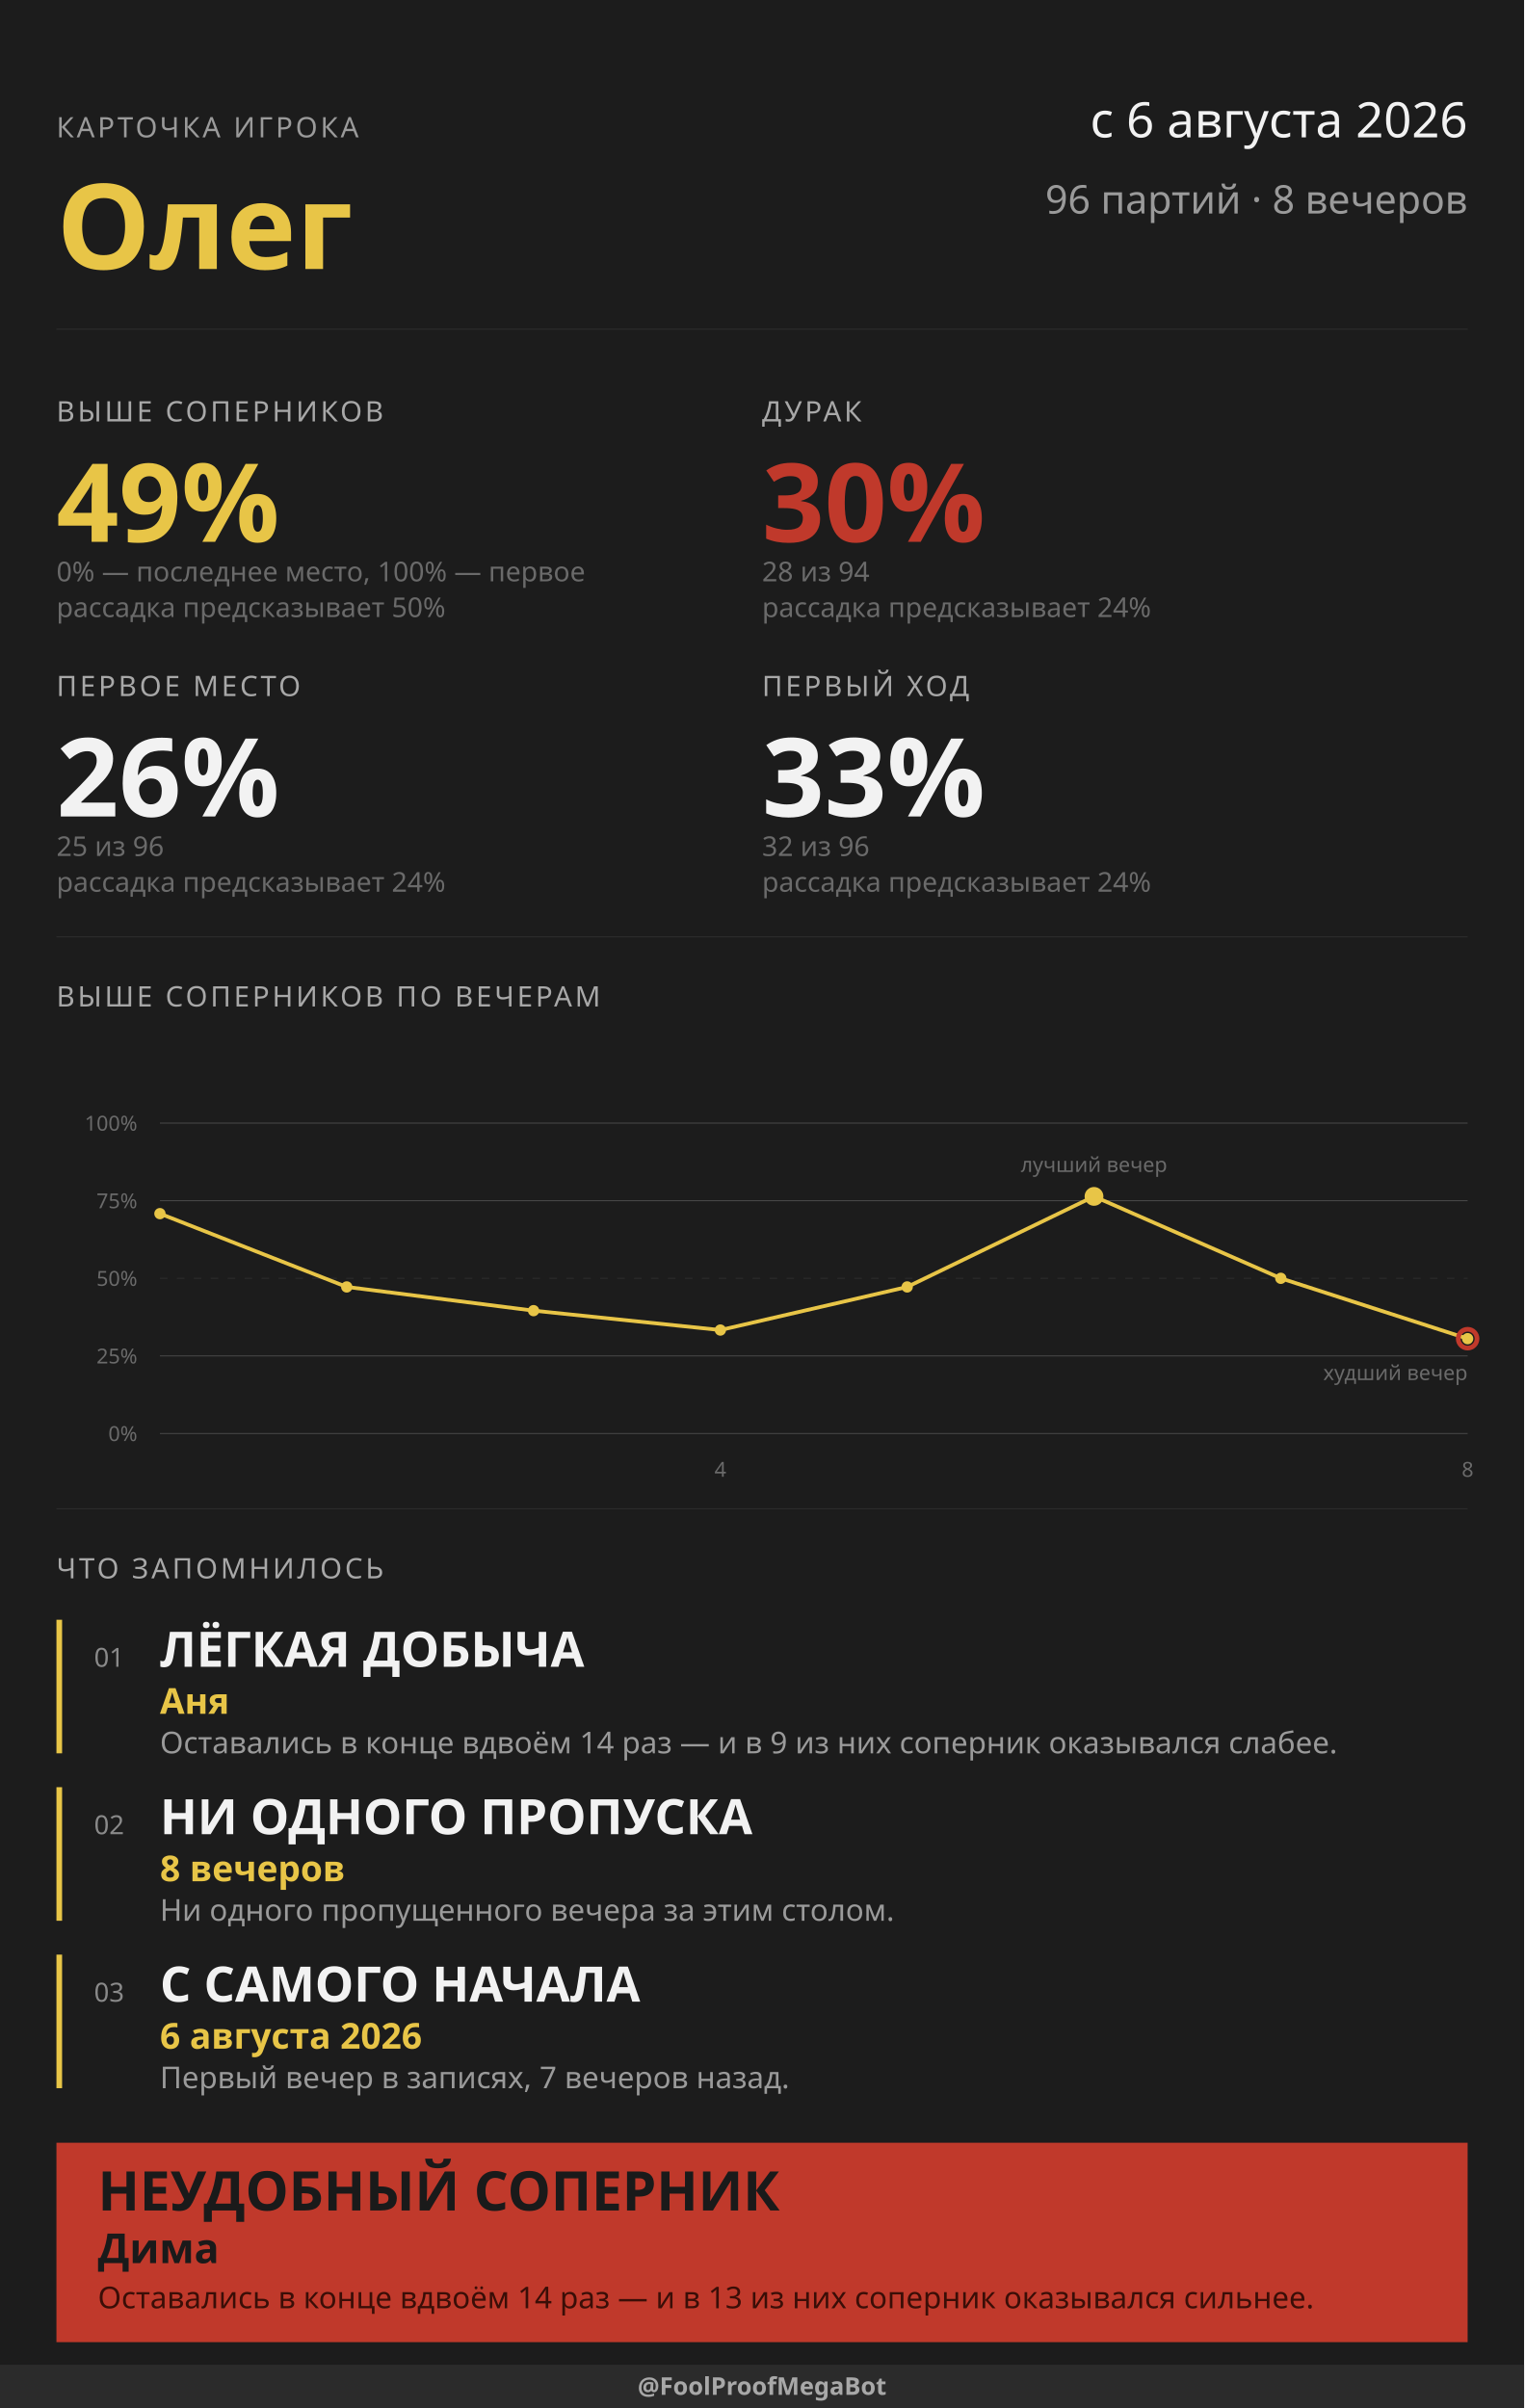
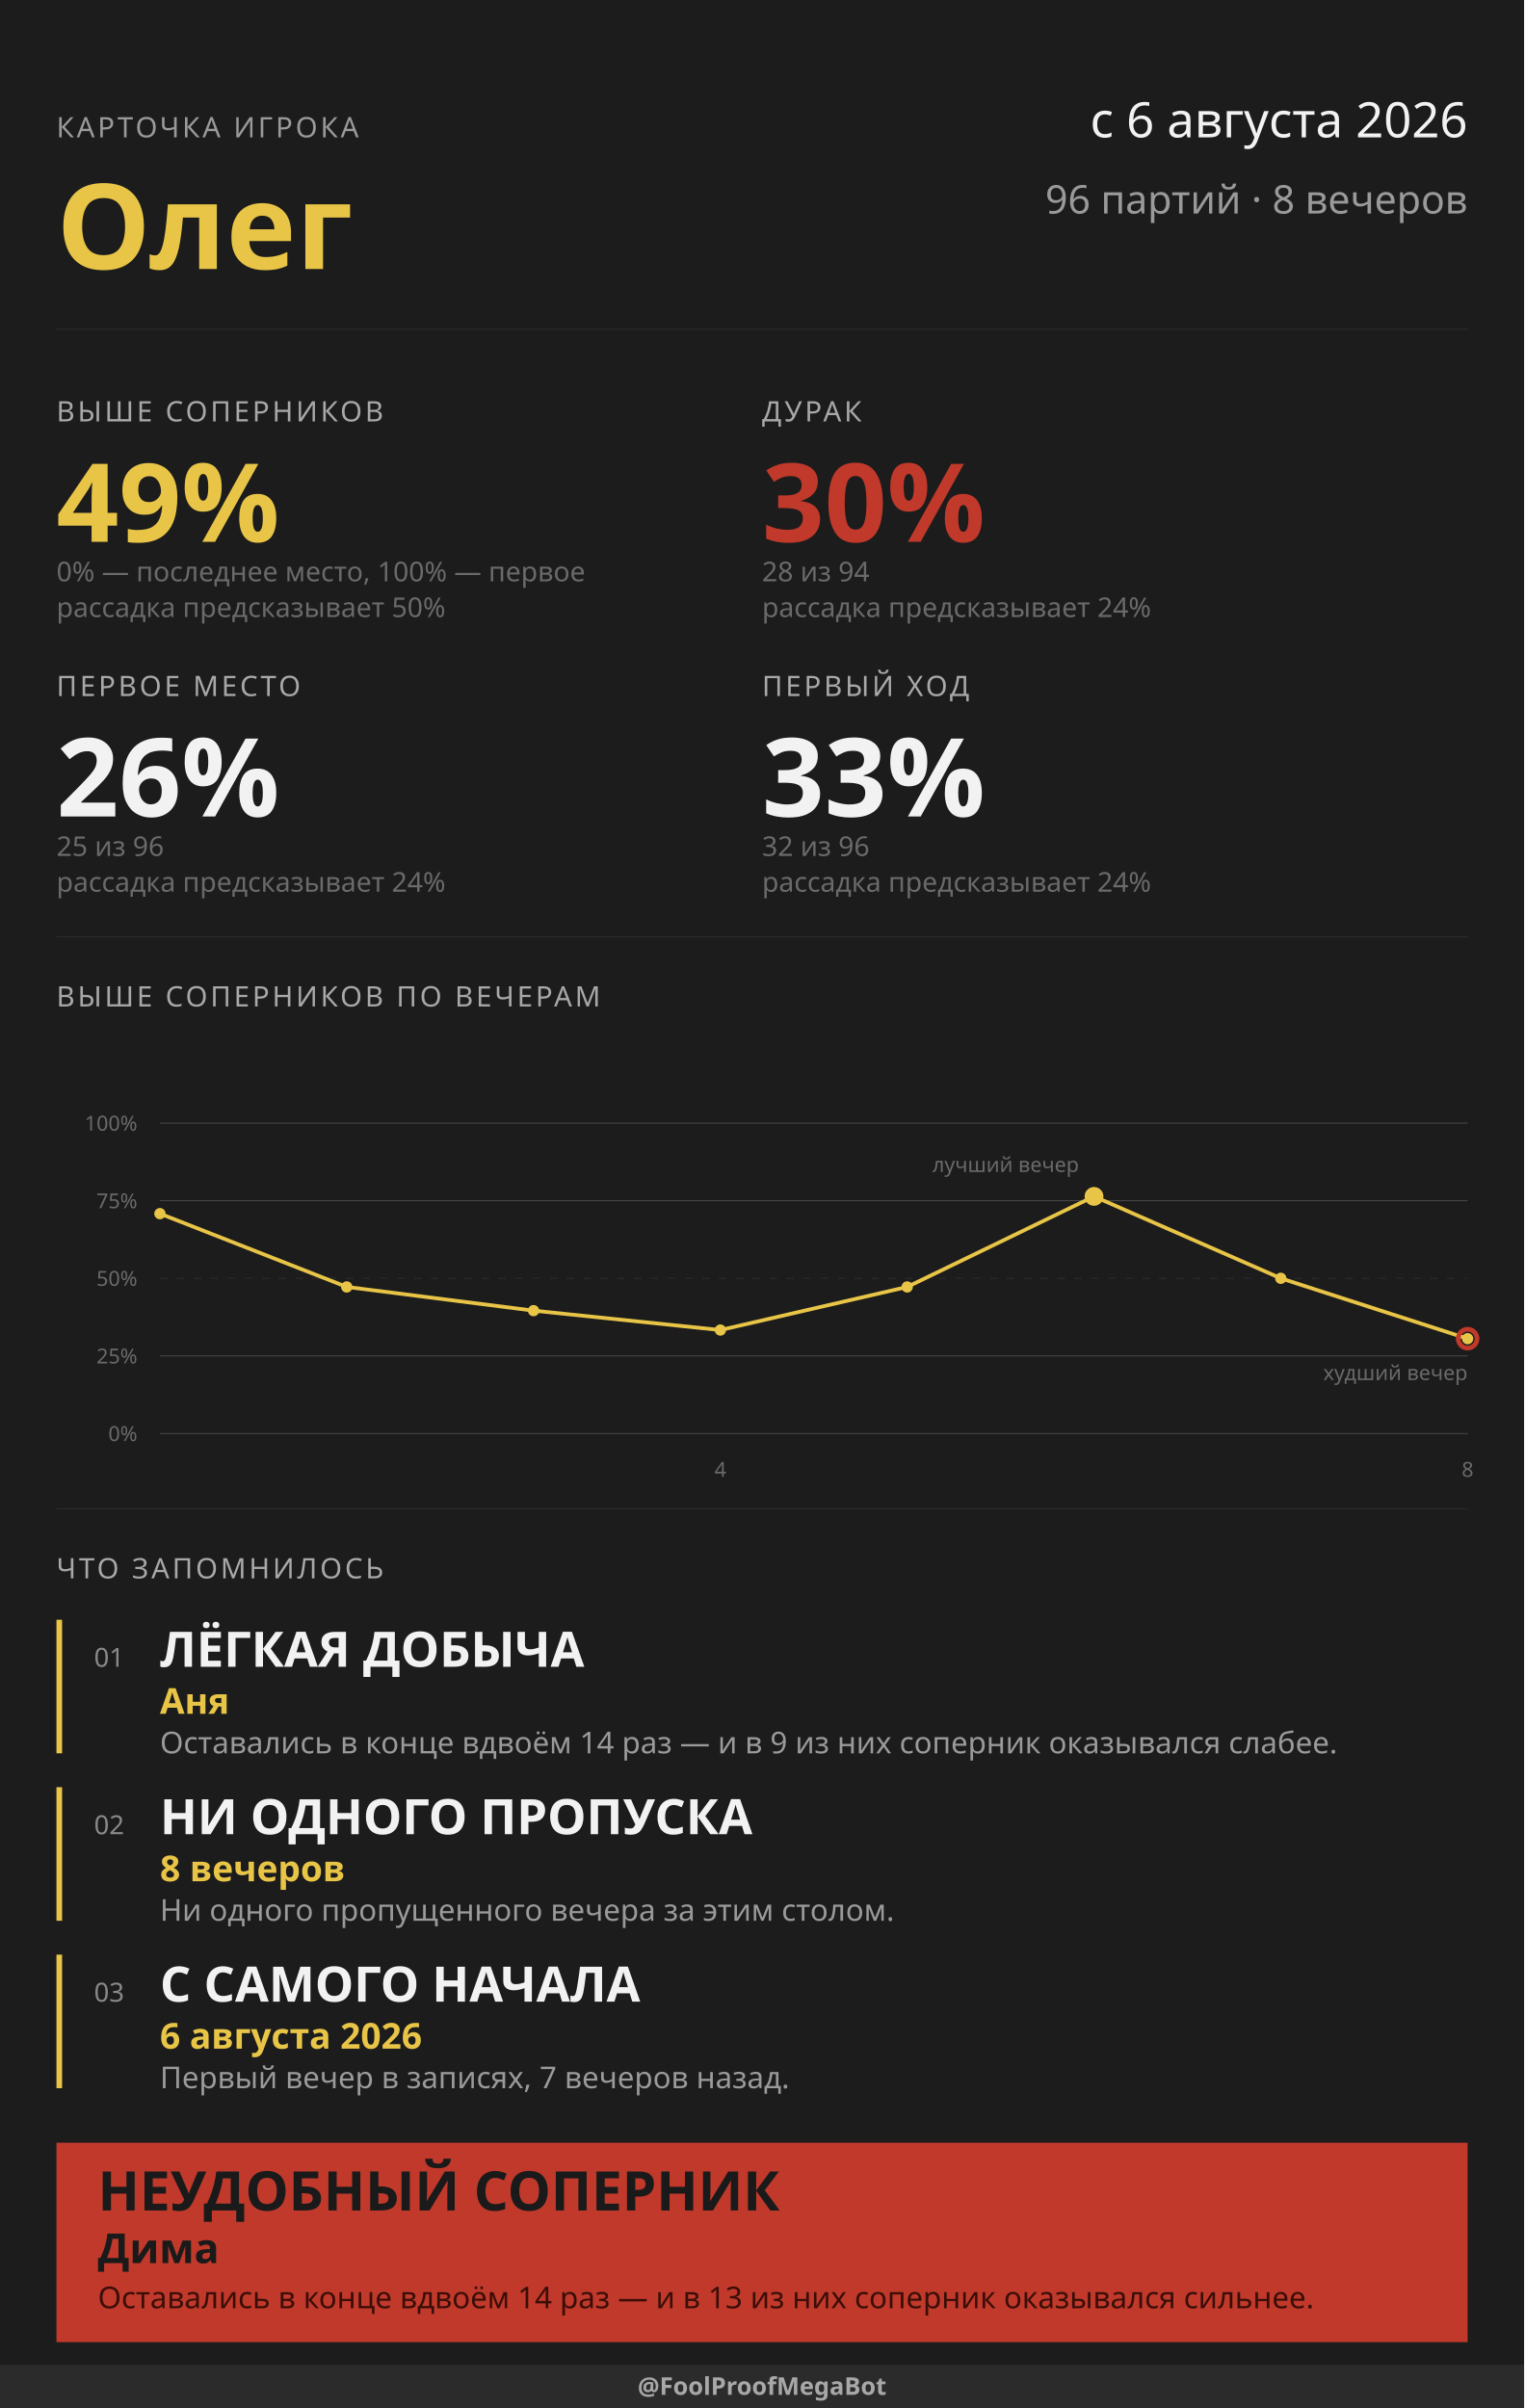
<svg xmlns="http://www.w3.org/2000/svg" width="1620" height="2560" viewBox="0 0 1620 2560">
  <rect x="0" y="0" width="1620" height="2560" fill="#1c1c1c" />
  <text x="60" y="146" fill="#9a9a9a" font-family="Noto Sans" font-size="30" letter-spacing="3">КАРТОЧКА ИГРОКА</text>
  <text x="60" y="286" fill="#e8c547" font-family="Noto Sans" font-weight="bold" font-size="126">Олег</text>
  <text x="1560" y="146" fill="#f2f2f2" font-family="Noto Sans" font-size="52" text-anchor="end">с 6 августа 2026</text>
  <text x="1560" y="227" fill="#9a9a9a" font-family="Noto Sans" font-size="42" text-anchor="end">96 партий · 8 вечеров</text>
  <line x1="60" y1="350" x2="1560" y2="350" stroke="#2e2e2e" stroke-width="1" />
  <text x="60" y="448" fill="#a8a8a8" font-family="Noto Sans" font-size="30" letter-spacing="3">ВЫШЕ СОПЕРНИКОВ</text>
  <text x="60" y="576" fill="#e8c547" font-family="Noto Sans" font-weight="bold" font-size="116">49%</text>
  <text x="60" y="618" fill="#6a6a6a" font-family="Noto Sans" font-size="29">0% — последнее место, 100% — первое</text>
  <text x="60" y="656" fill="#6a6a6a" font-family="Noto Sans" font-size="29">рассадка предсказывает 50%</text>
  <text x="810" y="448" fill="#a8a8a8" font-family="Noto Sans" font-size="30" letter-spacing="3">ДУРАК</text>
  <text x="810" y="576" fill="#c0392b" font-family="Noto Sans" font-weight="bold" font-size="116">30%</text>
  <text x="810" y="618" fill="#6a6a6a" font-family="Noto Sans" font-size="29">28 из 94</text>
  <text x="810" y="656" fill="#6a6a6a" font-family="Noto Sans" font-size="29">рассадка предсказывает 24%</text>
  <text x="60" y="740" fill="#a8a8a8" font-family="Noto Sans" font-size="30" letter-spacing="3">ПЕРВОЕ МЕСТО</text>
  <text x="60" y="868" fill="#f2f2f2" font-family="Noto Sans" font-weight="bold" font-size="116">26%</text>
  <text x="60" y="910" fill="#6a6a6a" font-family="Noto Sans" font-size="29">25 из 96</text>
  <text x="60" y="948" fill="#6a6a6a" font-family="Noto Sans" font-size="29">рассадка предсказывает 24%</text>
  <text x="810" y="740" fill="#a8a8a8" font-family="Noto Sans" font-size="30" letter-spacing="3">ПЕРВЫЙ ХОД</text>
  <text x="810" y="868" fill="#f2f2f2" font-family="Noto Sans" font-weight="bold" font-size="116">33%</text>
  <text x="810" y="910" fill="#6a6a6a" font-family="Noto Sans" font-size="29">32 из 96</text>
  <text x="810" y="948" fill="#6a6a6a" font-family="Noto Sans" font-size="29">рассадка предсказывает 24%</text>
  <line x1="60" y1="996" x2="1560" y2="996" stroke="#2e2e2e" stroke-width="1" />
  <text x="60" y="1070" fill="#a8a8a8" font-family="Noto Sans" font-size="30" letter-spacing="3">ВЫШЕ СОПЕРНИКОВ ПО ВЕЧЕРАМ</text>
  <line x1="170" y1="1524" x2="1560" y2="1524" stroke="#4a4a4a" stroke-width="1" />
  <text x="146" y="1532" fill="#6a6a6a" font-family="Noto Sans" font-size="22" text-anchor="end">0%</text>
  <line x1="170" y1="1441.5" x2="1560" y2="1441.5" stroke="#4a4a4a" stroke-width="1" />
  <text x="146" y="1449.5" fill="#6a6a6a" font-family="Noto Sans" font-size="22" text-anchor="end">25%</text>
  <line x1="170" y1="1359" x2="1560" y2="1359" stroke="#2e2e2e" stroke-width="1" stroke-dasharray="8 10" />
  <text x="146" y="1367" fill="#6a6a6a" font-family="Noto Sans" font-size="22" text-anchor="end">50%</text>
  <line x1="170" y1="1276.5" x2="1560" y2="1276.5" stroke="#4a4a4a" stroke-width="1" />
  <text x="146" y="1284.5" fill="#6a6a6a" font-family="Noto Sans" font-size="22" text-anchor="end">75%</text>
  <line x1="170" y1="1194" x2="1560" y2="1194" stroke="#4a4a4a" stroke-width="1" />
  <text x="146" y="1202" fill="#6a6a6a" font-family="Noto Sans" font-size="22" text-anchor="end">100%</text>
  <path d="M170 1290.25 L368.57 1368.17 L567.14 1393.38 L765.71 1414 L964.29 1368.17 L1162.86 1271.92 L1361.43 1359 L1560 1423.17" fill="none" stroke="#e8c547" stroke-width="4" />
  <circle cx="170" cy="1290.25" r="6" fill="#e8c547" />
  <circle cx="368.57" cy="1368.17" r="6" fill="#e8c547" />
  <circle cx="567.14" cy="1393.38" r="6" fill="#e8c547" />
  <circle cx="765.71" cy="1414" r="6" fill="#e8c547" />
  <circle cx="964.29" cy="1368.17" r="6" fill="#e8c547" />
  <circle cx="1162.86" cy="1271.92" r="6" fill="#e8c547" />
  <circle cx="1361.43" cy="1359" r="6" fill="#e8c547" />
  <circle cx="1560" cy="1423.17" r="6" fill="#e8c547" />
  <circle cx="1162.86" cy="1271.92" r="10" fill="#e8c547" />
-   <text x="1162.86" y="1245.92" fill="#6a6a6a" font-family="Noto Sans" font-size="22" text-anchor="middle">лучший вечер</text>
+   <text x="1146.86" y="1245.92" fill="#6a6a6a" font-family="Noto Sans" font-size="22" text-anchor="end">лучший вечер</text>
  <circle cx="1560" cy="1423.17" r="10" fill="none" stroke="#c0392b" stroke-width="5" />
  <text x="1560" y="1467.17" fill="#6a6a6a" font-family="Noto Sans" font-size="22" text-anchor="end">худший вечер</text>
  <text x="765.71" y="1570" fill="#6a6a6a" font-family="Noto Sans" font-size="22" text-anchor="middle">4</text>
  <text x="1560" y="1570" fill="#6a6a6a" font-family="Noto Sans" font-size="22" text-anchor="middle">8</text>
  <line x1="60" y1="1604" x2="1560" y2="1604" stroke="#2e2e2e" stroke-width="1" />
  <text x="60" y="1678" fill="#a8a8a8" font-family="Noto Sans" font-size="30" letter-spacing="3">ЧТО ЗАПОМНИЛОСЬ</text>
  <rect x="60" y="1722" width="6" height="142" fill="#e8c547" />
  <text x="100" y="1772" fill="#8a8a8a" font-family="Noto Sans" font-size="28">01</text>
  <text x="170" y="1772" fill="#f2f2f2" font-family="Noto Sans" font-weight="bold" font-size="52">ЛЁГКАЯ ДОБЫЧА</text>
  <text x="170" y="1822" fill="#e8c547" font-family="Noto Sans" font-weight="bold" font-size="38">Аня</text>
  <text x="170" y="1864" fill="#9a9a9a" font-family="Noto Sans" font-size="32">Оставались в конце вдвоём 14 раз — и в 9 из них соперник оказывался слабее.</text>
  <rect x="60" y="1900" width="6" height="142" fill="#e8c547" />
  <text x="100" y="1950" fill="#8a8a8a" font-family="Noto Sans" font-size="28">02</text>
  <text x="170" y="1950" fill="#f2f2f2" font-family="Noto Sans" font-weight="bold" font-size="52">НИ ОДНОГО ПРОПУСКА</text>
  <text x="170" y="2000" fill="#e8c547" font-family="Noto Sans" font-weight="bold" font-size="38">8 вечеров</text>
  <text x="170" y="2042" fill="#9a9a9a" font-family="Noto Sans" font-size="32">Ни одного пропущенного вечера за этим столом.</text>
  <rect x="60" y="2078" width="6" height="142" fill="#e8c547" />
  <text x="100" y="2128" fill="#8a8a8a" font-family="Noto Sans" font-size="28">03</text>
  <text x="170" y="2128" fill="#f2f2f2" font-family="Noto Sans" font-weight="bold" font-size="52">С САМОГО НАЧАЛА</text>
  <text x="170" y="2178" fill="#e8c547" font-family="Noto Sans" font-weight="bold" font-size="38">6 августа 2026</text>
  <text x="170" y="2220" fill="#9a9a9a" font-family="Noto Sans" font-size="32">Первый вечер в записях, 7 вечеров назад.</text>
  <rect x="60" y="2278" width="1500" height="212" fill="#c0392b" />
  <text x="104" y="2350" fill="#1a1a1a" font-family="Noto Sans" font-weight="bold" font-size="58">НЕУДОБНЫЙ СОПЕРНИК</text>
  <text x="104" y="2406" fill="#1a1a1a" font-family="Noto Sans" font-weight="bold" font-size="44">Дима</text>
  <text x="104" y="2454" fill="#3a0e07" font-family="Noto Sans" font-size="32">Оставались в конце вдвоём 14 раз — и в 13 из них соперник оказывался сильнее.</text>
  <rect x="0" y="2514" width="1620" height="46" fill="#2b2b2b" />
  <text x="810" y="2546" fill="#a8a8a8" font-family="Noto Sans" font-weight="bold" font-size="26" text-anchor="middle">@FoolProofMegaBot</text>
</svg>
